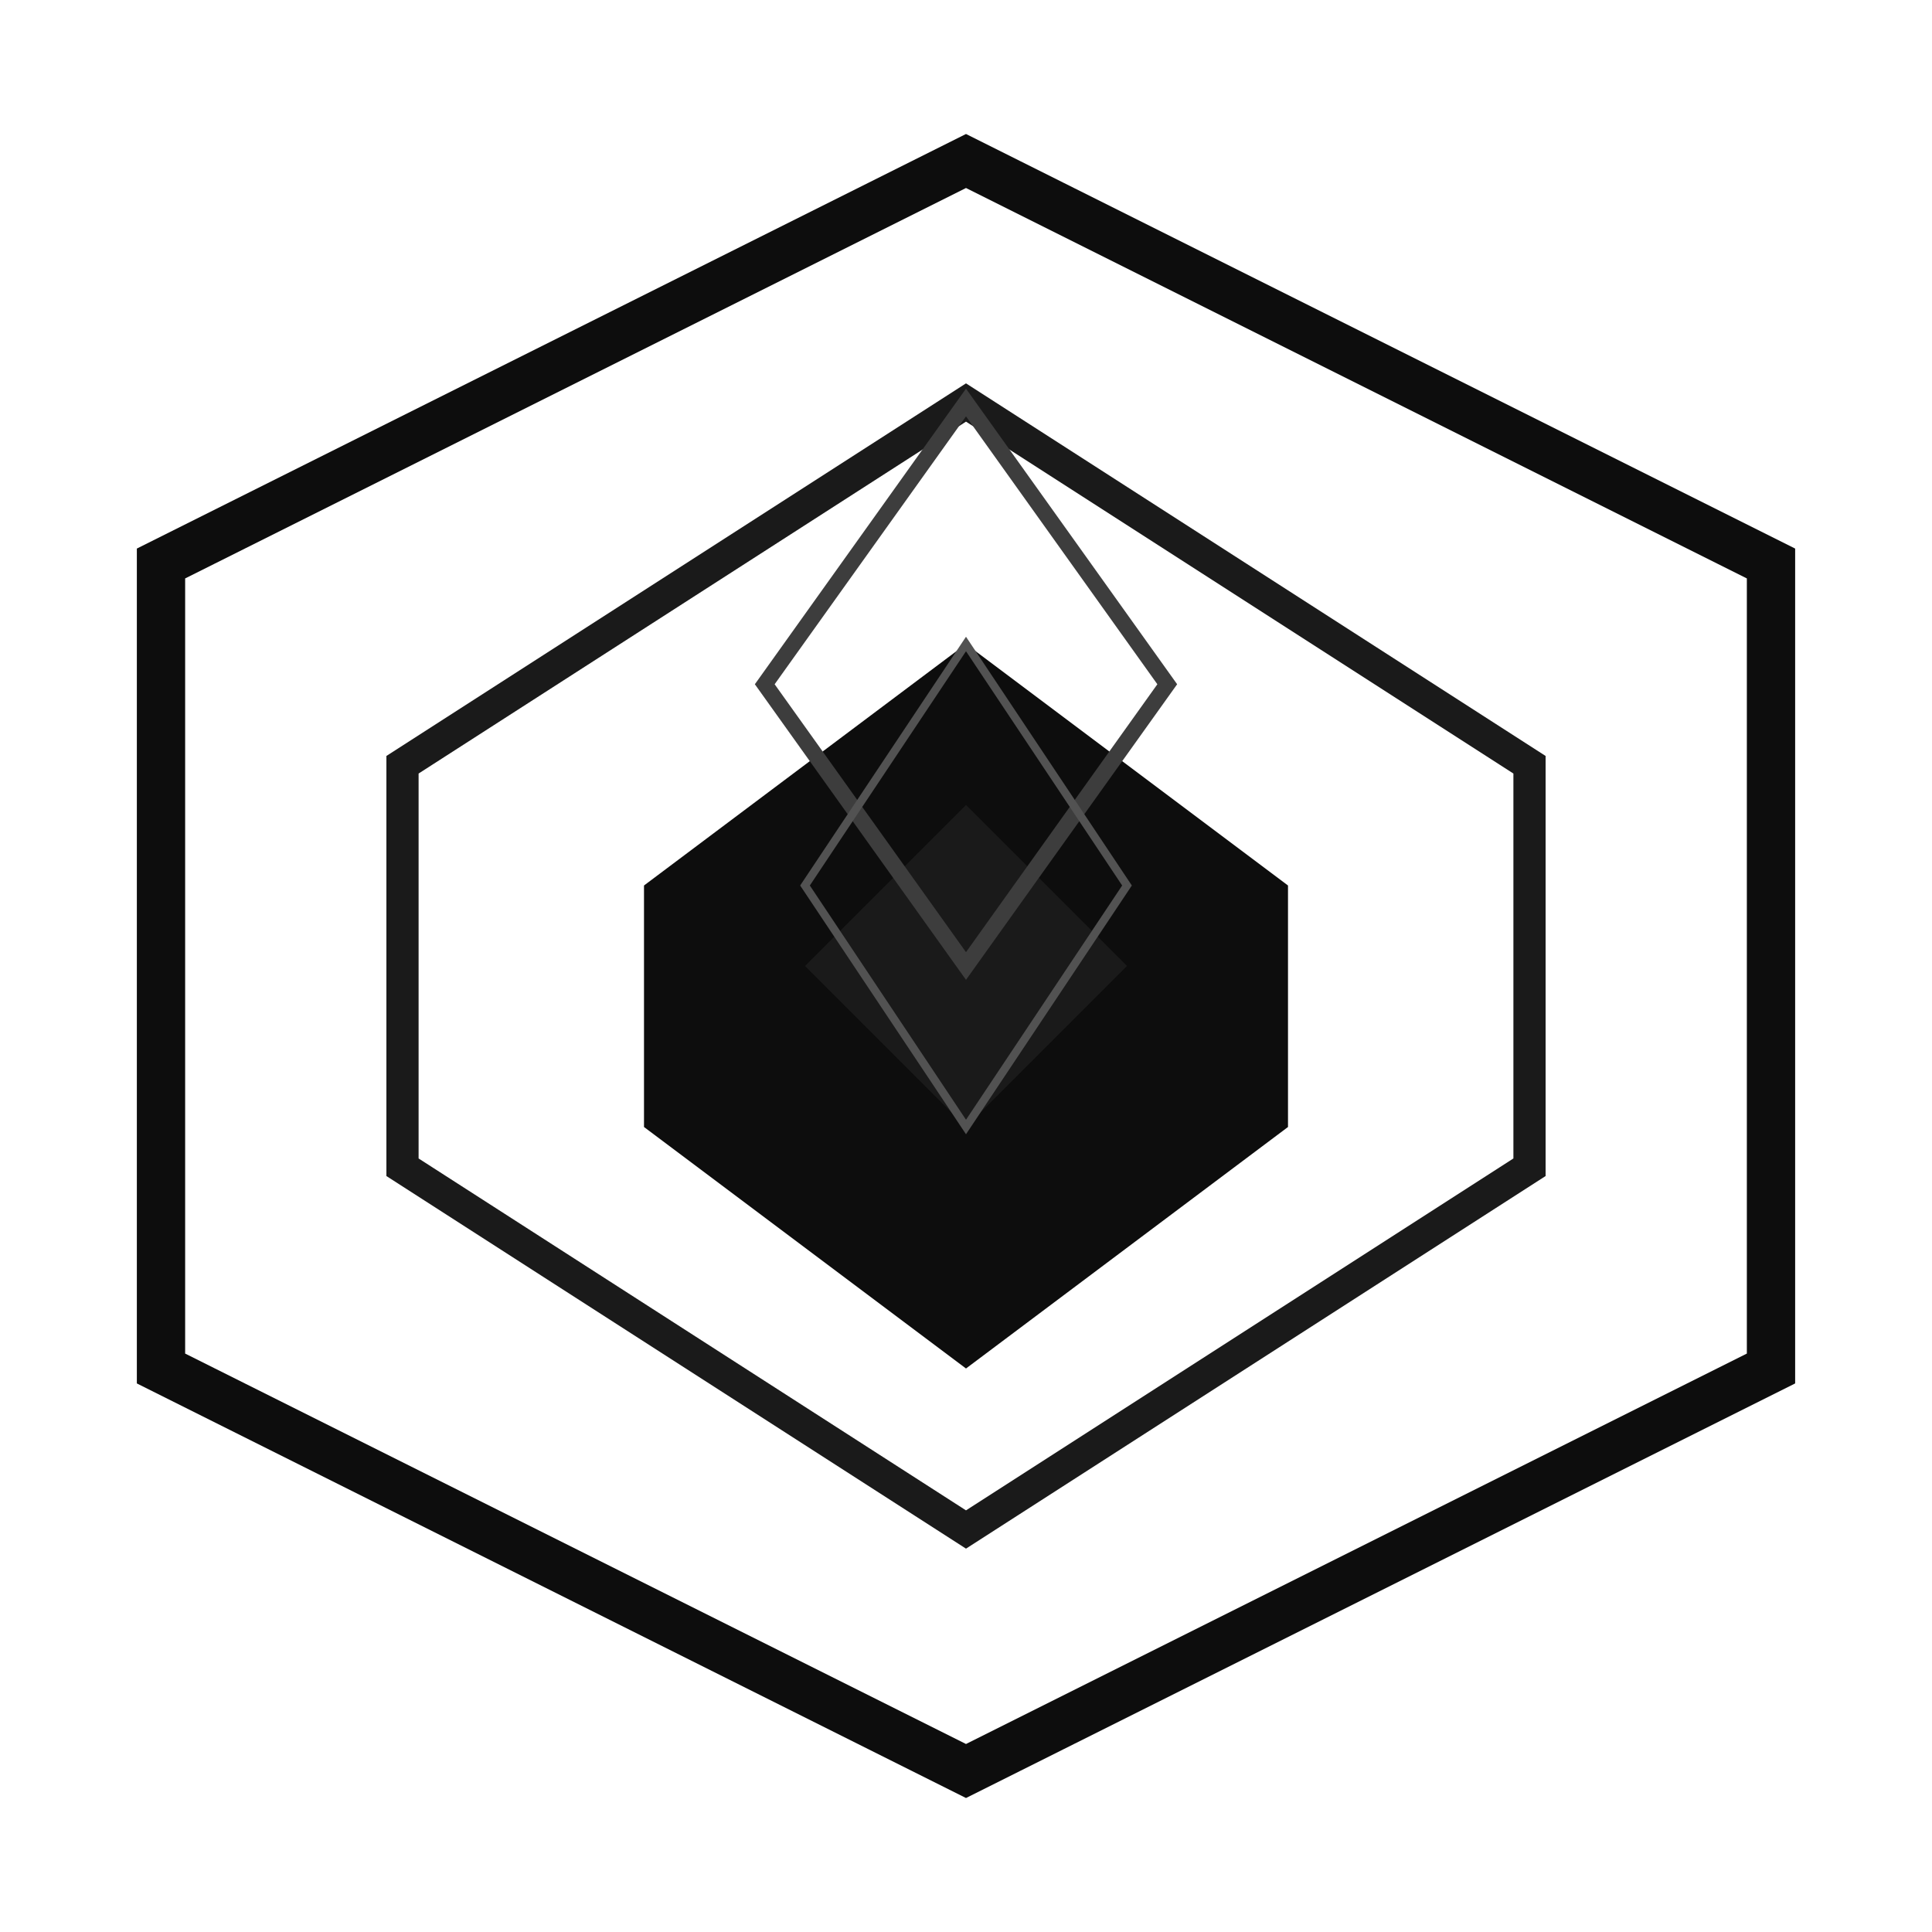
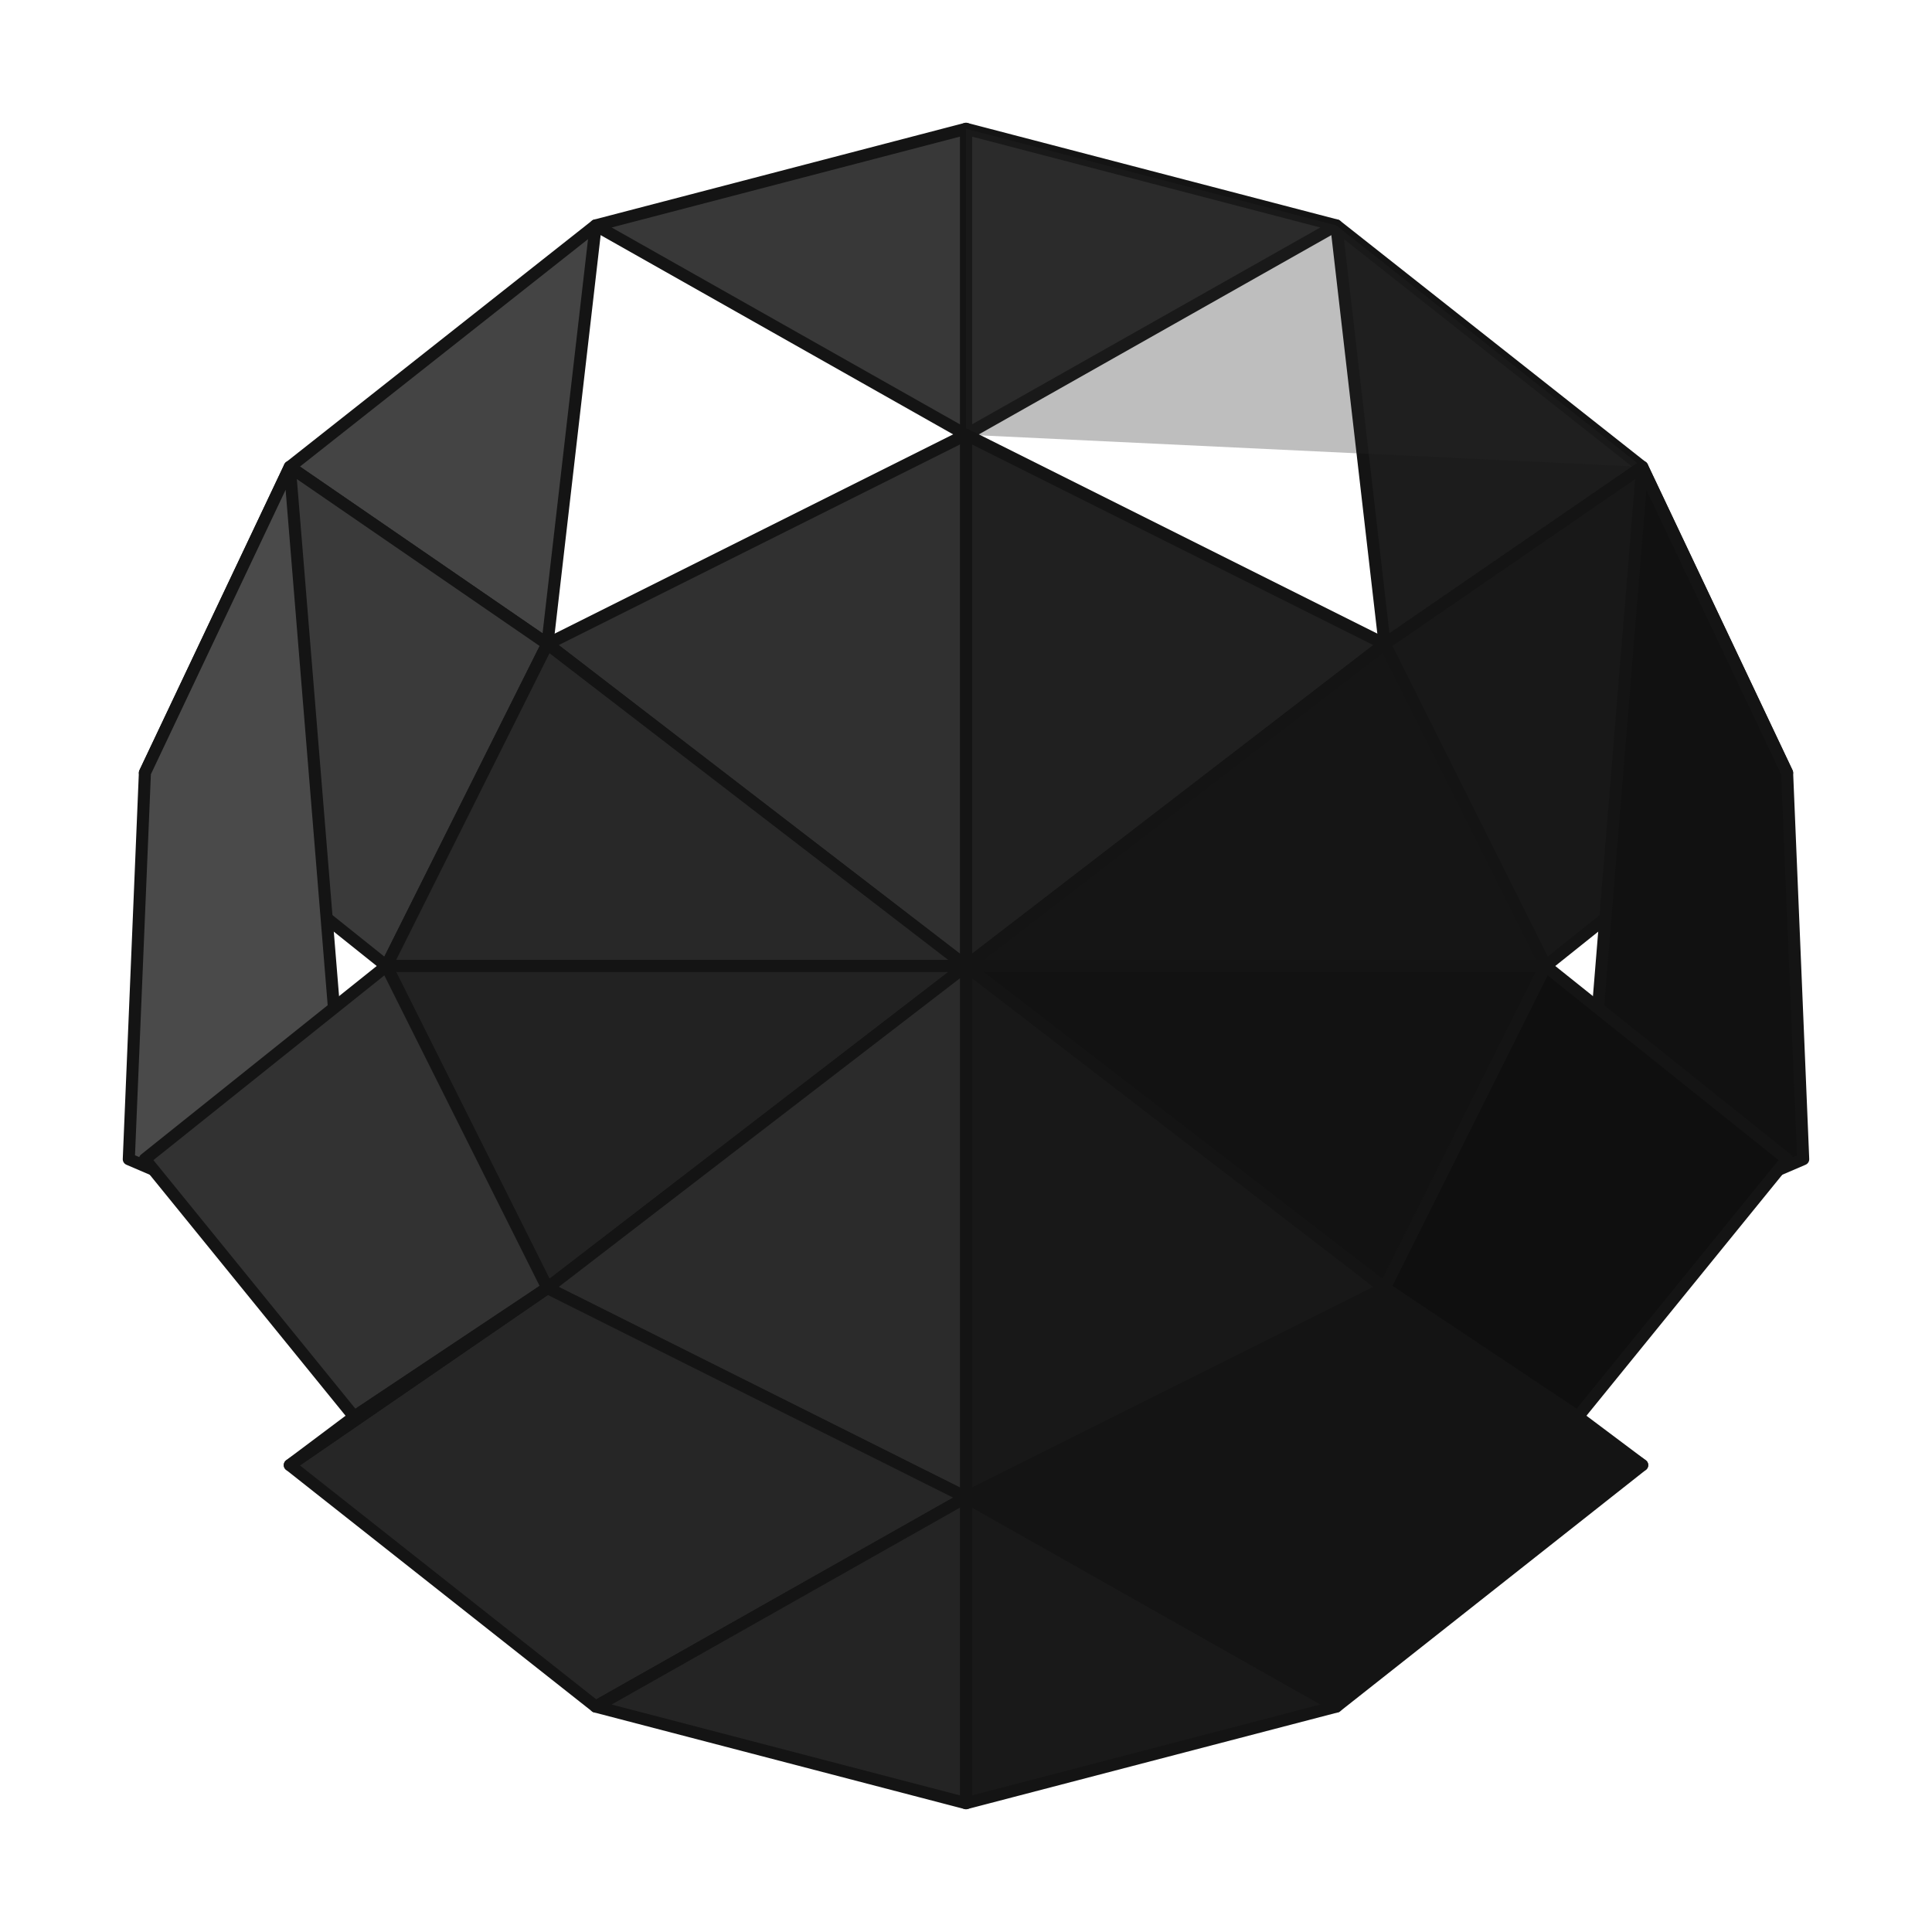
- <svg xmlns="http://www.w3.org/2000/svg" viewBox="0 0 120 120" width="120" height="120">
-   <polygon points="60,10 110,35 110,85 60,110 10,85 10,35" fill="none" stroke="#0d0d0d" stroke-width="3" />
-   <polygon points="60,25 95,47.5 95,72.5 60,95 25,72.5 25,47.5" fill="none" stroke="#1a1a1a" stroke-width="2" />
-   <polygon points="60,40 80,55 80,70 60,85 40,70 40,55" fill="#0d0d0d" />
-   <polygon points="60,50 70,60 60,70 50,60" fill="#1a1a1a" />
-   <polygon points="60,25 72.5,42.5 60,60 47.5,42.5" fill="none" stroke="#3d3d3d" stroke-width="1" />
-   <polygon points="60,40 70,55 60,70 50,55" fill="none" stroke="#525252" stroke-width="0.5" />
+ <svg xmlns="http://www.w3.org/2000/svg" viewBox="0 0 120 120" width="120" height="120" fill="none">
+   <g transform="translate(60, 60)">
+     <polygon points="0,-52 23,-46 0,-33" fill="#2d2d2d" stroke="#141414" stroke-width="0.75" stroke-linejoin="round" />
+     <polygon points="0,-52 -23,-46 0,-33" fill="#383838" stroke="#141414" stroke-width="0.75" stroke-linejoin="round" />
+     <polygon points="23,-46 42,-31 26,-20" fill="#1c1c1c" stroke="#141414" stroke-width="0.75" stroke-linejoin="round" />
+     <polygon points="-23,-46 -42,-31 -26,-20" fill="#444444" stroke="#141414" stroke-width="0.75" stroke-linejoin="round" />
+     <polygon points="0,-52 23,-46 42,-31 0,-33" fill="#252525" opacity="0.3" />
+     <polygon points="0,-33 26,-20 0,0" fill="#202020" stroke="#141414" stroke-width="0.75" stroke-linejoin="round" />
+     <polygon points="0,-33 -26,-20 0,0" fill="#303030" stroke="#141414" stroke-width="0.75" stroke-linejoin="round" />
+     <polygon points="26,-20 42,-31 51,-12 36,0" fill="#181818" stroke="#141414" stroke-width="0.75" stroke-linejoin="round" />
+     <polygon points="-26,-20 -42,-31 -51,-12 -36,0" fill="#3a3a3a" stroke="#141414" stroke-width="0.75" stroke-linejoin="round" />
+     <polygon points="26,-20 36,0 0,0" fill="#151515" stroke="#141414" stroke-width="0.75" stroke-linejoin="round" />
+     <polygon points="-26,-20 -36,0 0,0" fill="#282828" stroke="#141414" stroke-width="0.75" stroke-linejoin="round" />
+     <polygon points="42,-31 51,-12 52,12 38,18" fill="#111111" stroke="#141414" stroke-width="0.75" stroke-linejoin="round" />
+     <polygon points="-42,-31 -51,-12 -52,12 -38,18" fill="#4a4a4a" stroke="#141414" stroke-width="0.75" stroke-linejoin="round" />
+     <polygon points="0,0 36,0 26,20" fill="#121212" stroke="#141414" stroke-width="0.75" stroke-linejoin="round" />
+     <polygon points="0,0 -36,0 -26,20" fill="#222222" stroke="#141414" stroke-width="0.75" stroke-linejoin="round" />
+     <polygon points="0,0 26,20 0,33" fill="#181818" stroke="#141414" stroke-width="0.75" stroke-linejoin="round" />
+     <polygon points="0,0 -26,20 0,33" fill="#2b2b2b" stroke="#141414" stroke-width="0.75" stroke-linejoin="round" />
+     <polygon points="36,0 51,12 38,28 26,20" fill="#0f0f0f" stroke="#141414" stroke-width="0.75" stroke-linejoin="round" />
+     <polygon points="-36,0 -51,12 -38,28 -26,20" fill="#323232" stroke="#141414" stroke-width="0.75" stroke-linejoin="round" />
+     <polygon points="0,33 26,20 42,31 23,46" fill="#141414" stroke="#141414" stroke-width="0.75" stroke-linejoin="round" />
+     <polygon points="0,33 -26,20 -42,31 -23,46" fill="#262626" stroke="#141414" stroke-width="0.75" stroke-linejoin="round" />
+     <polygon points="0,33 23,46 0,52" fill="#191919" stroke="#141414" stroke-width="0.75" stroke-linejoin="round" />
+     <polygon points="0,33 -23,46 0,52" fill="#242424" stroke="#141414" stroke-width="0.75" stroke-linejoin="round" />
+     <polygon points="26,20 38,28 42,31" fill="#0d0d0d" stroke="#141414" stroke-width="0.75" stroke-linejoin="round" />
+     <polygon points="-26,20 -38,28 -42,31" fill="#2e2e2e" stroke="#141414" stroke-width="0.75" stroke-linejoin="round" />
+   </g>
</svg>
